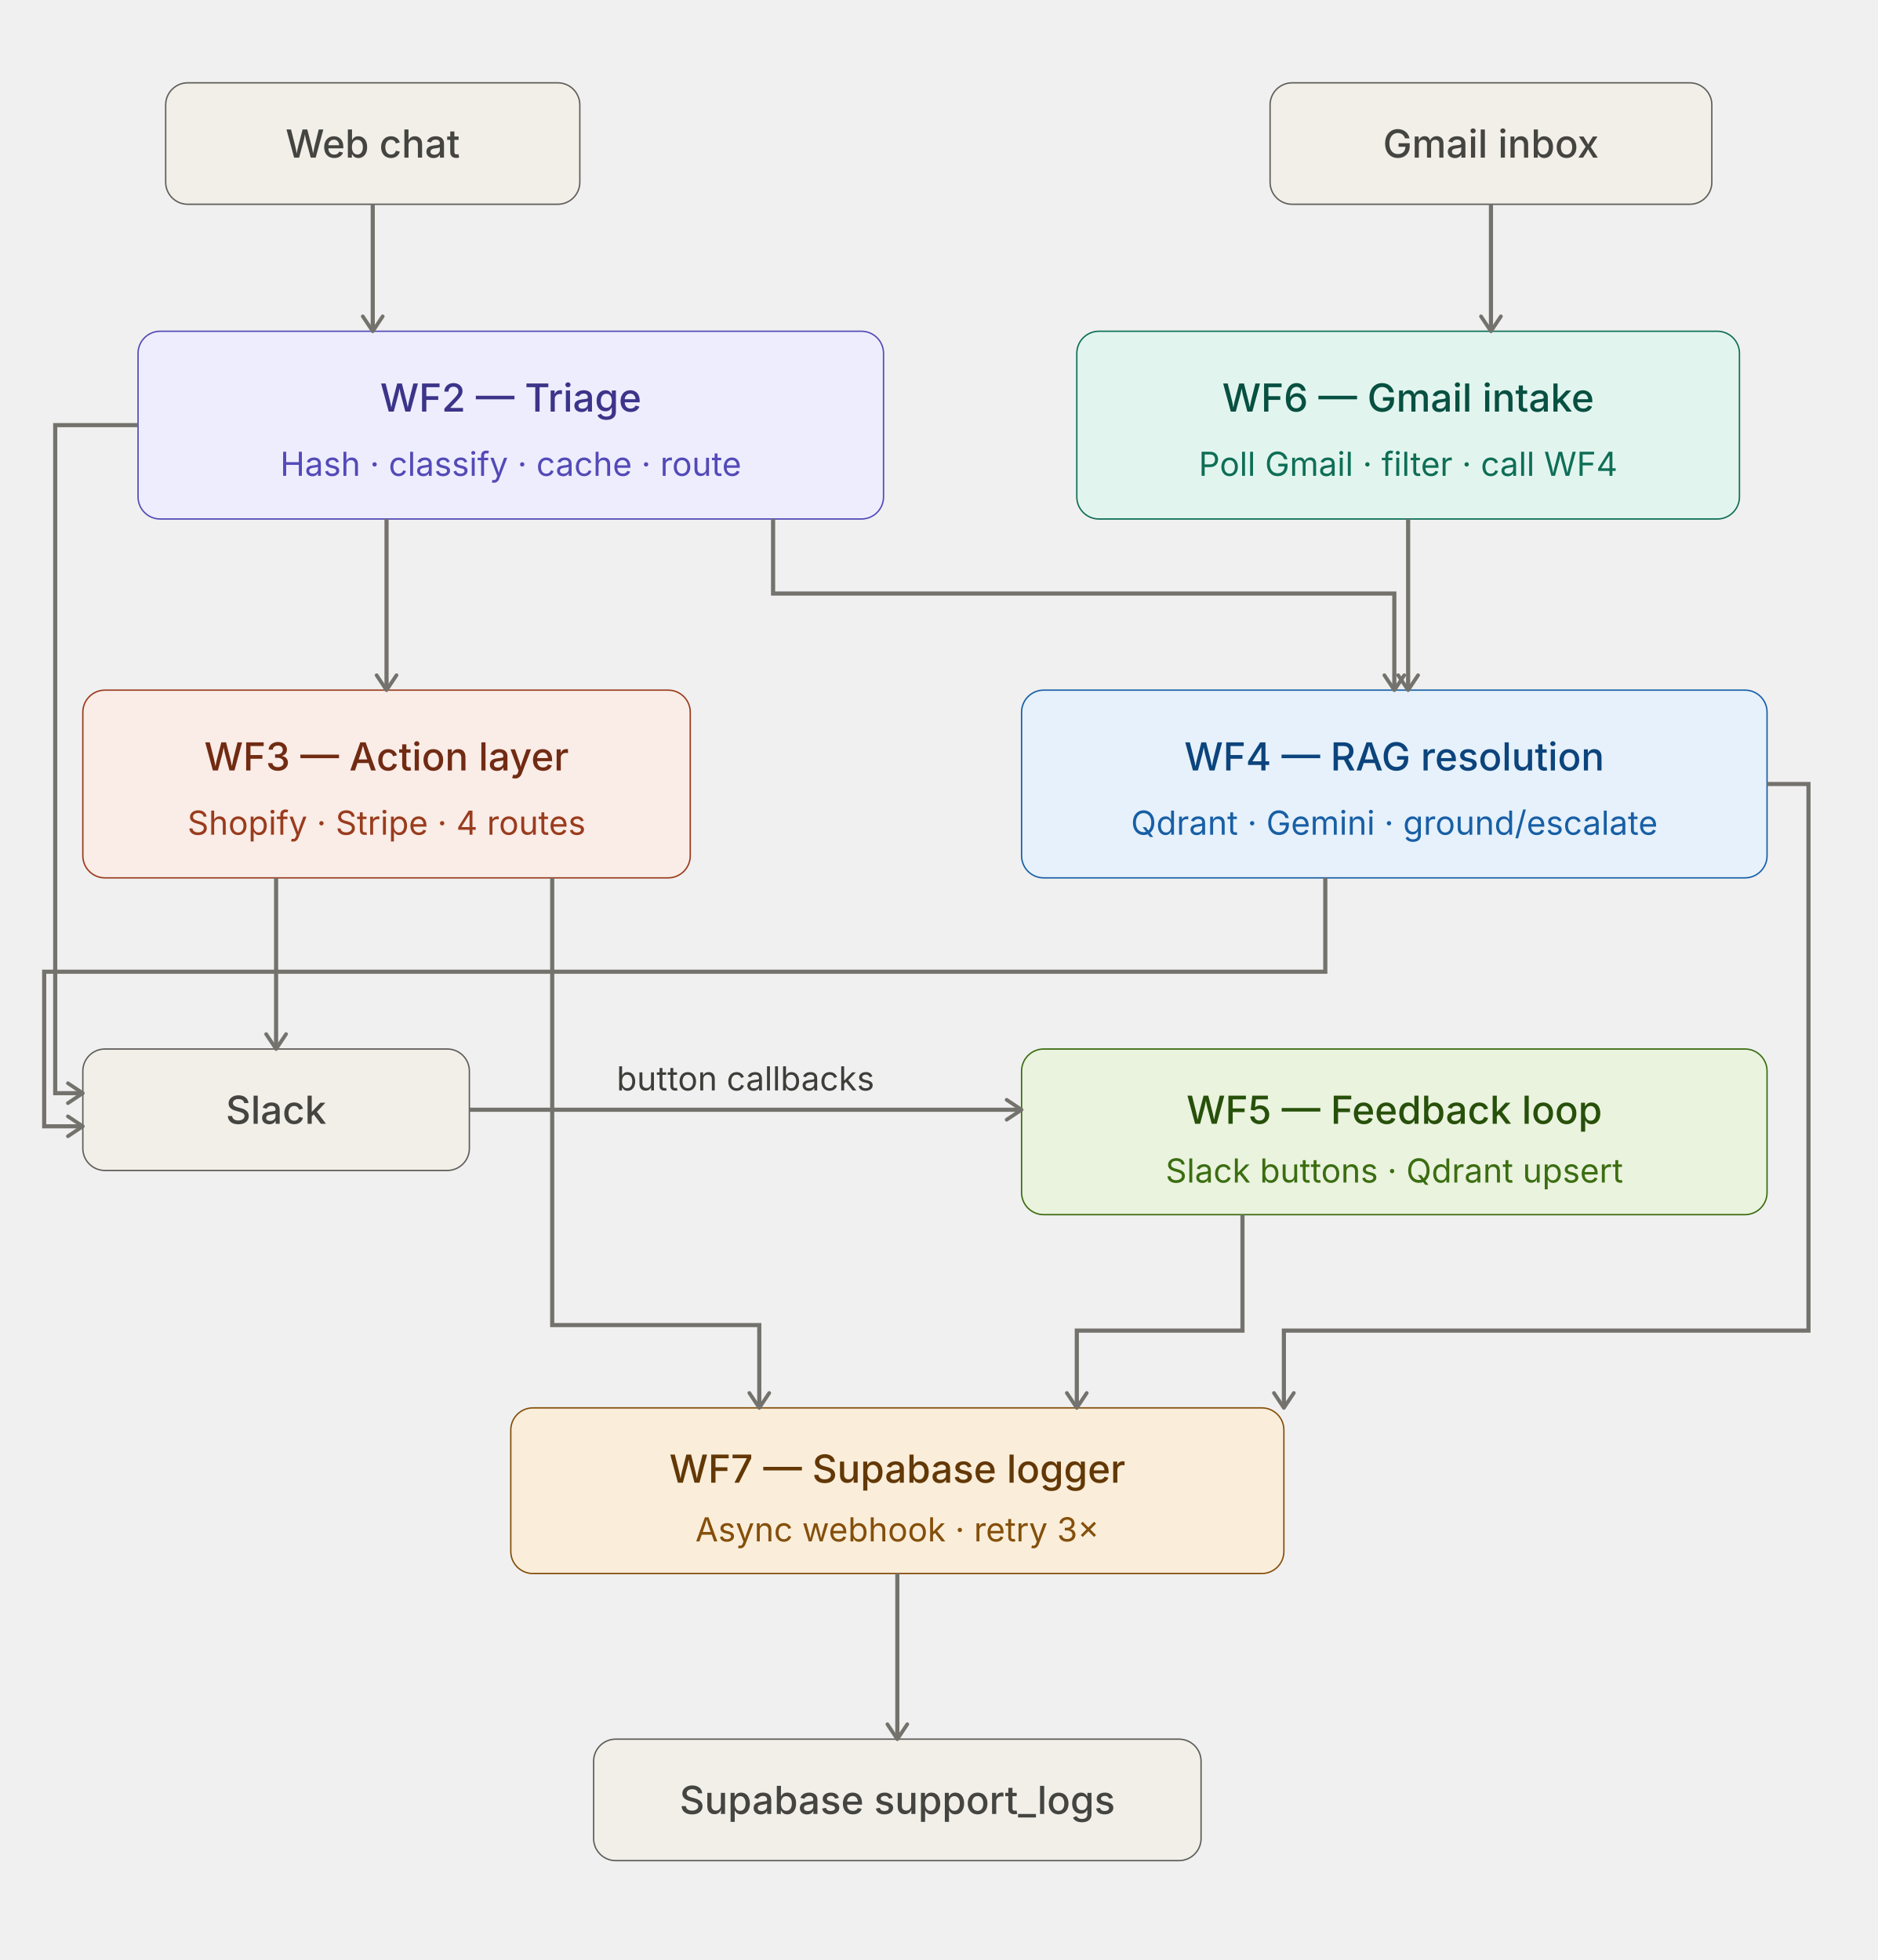
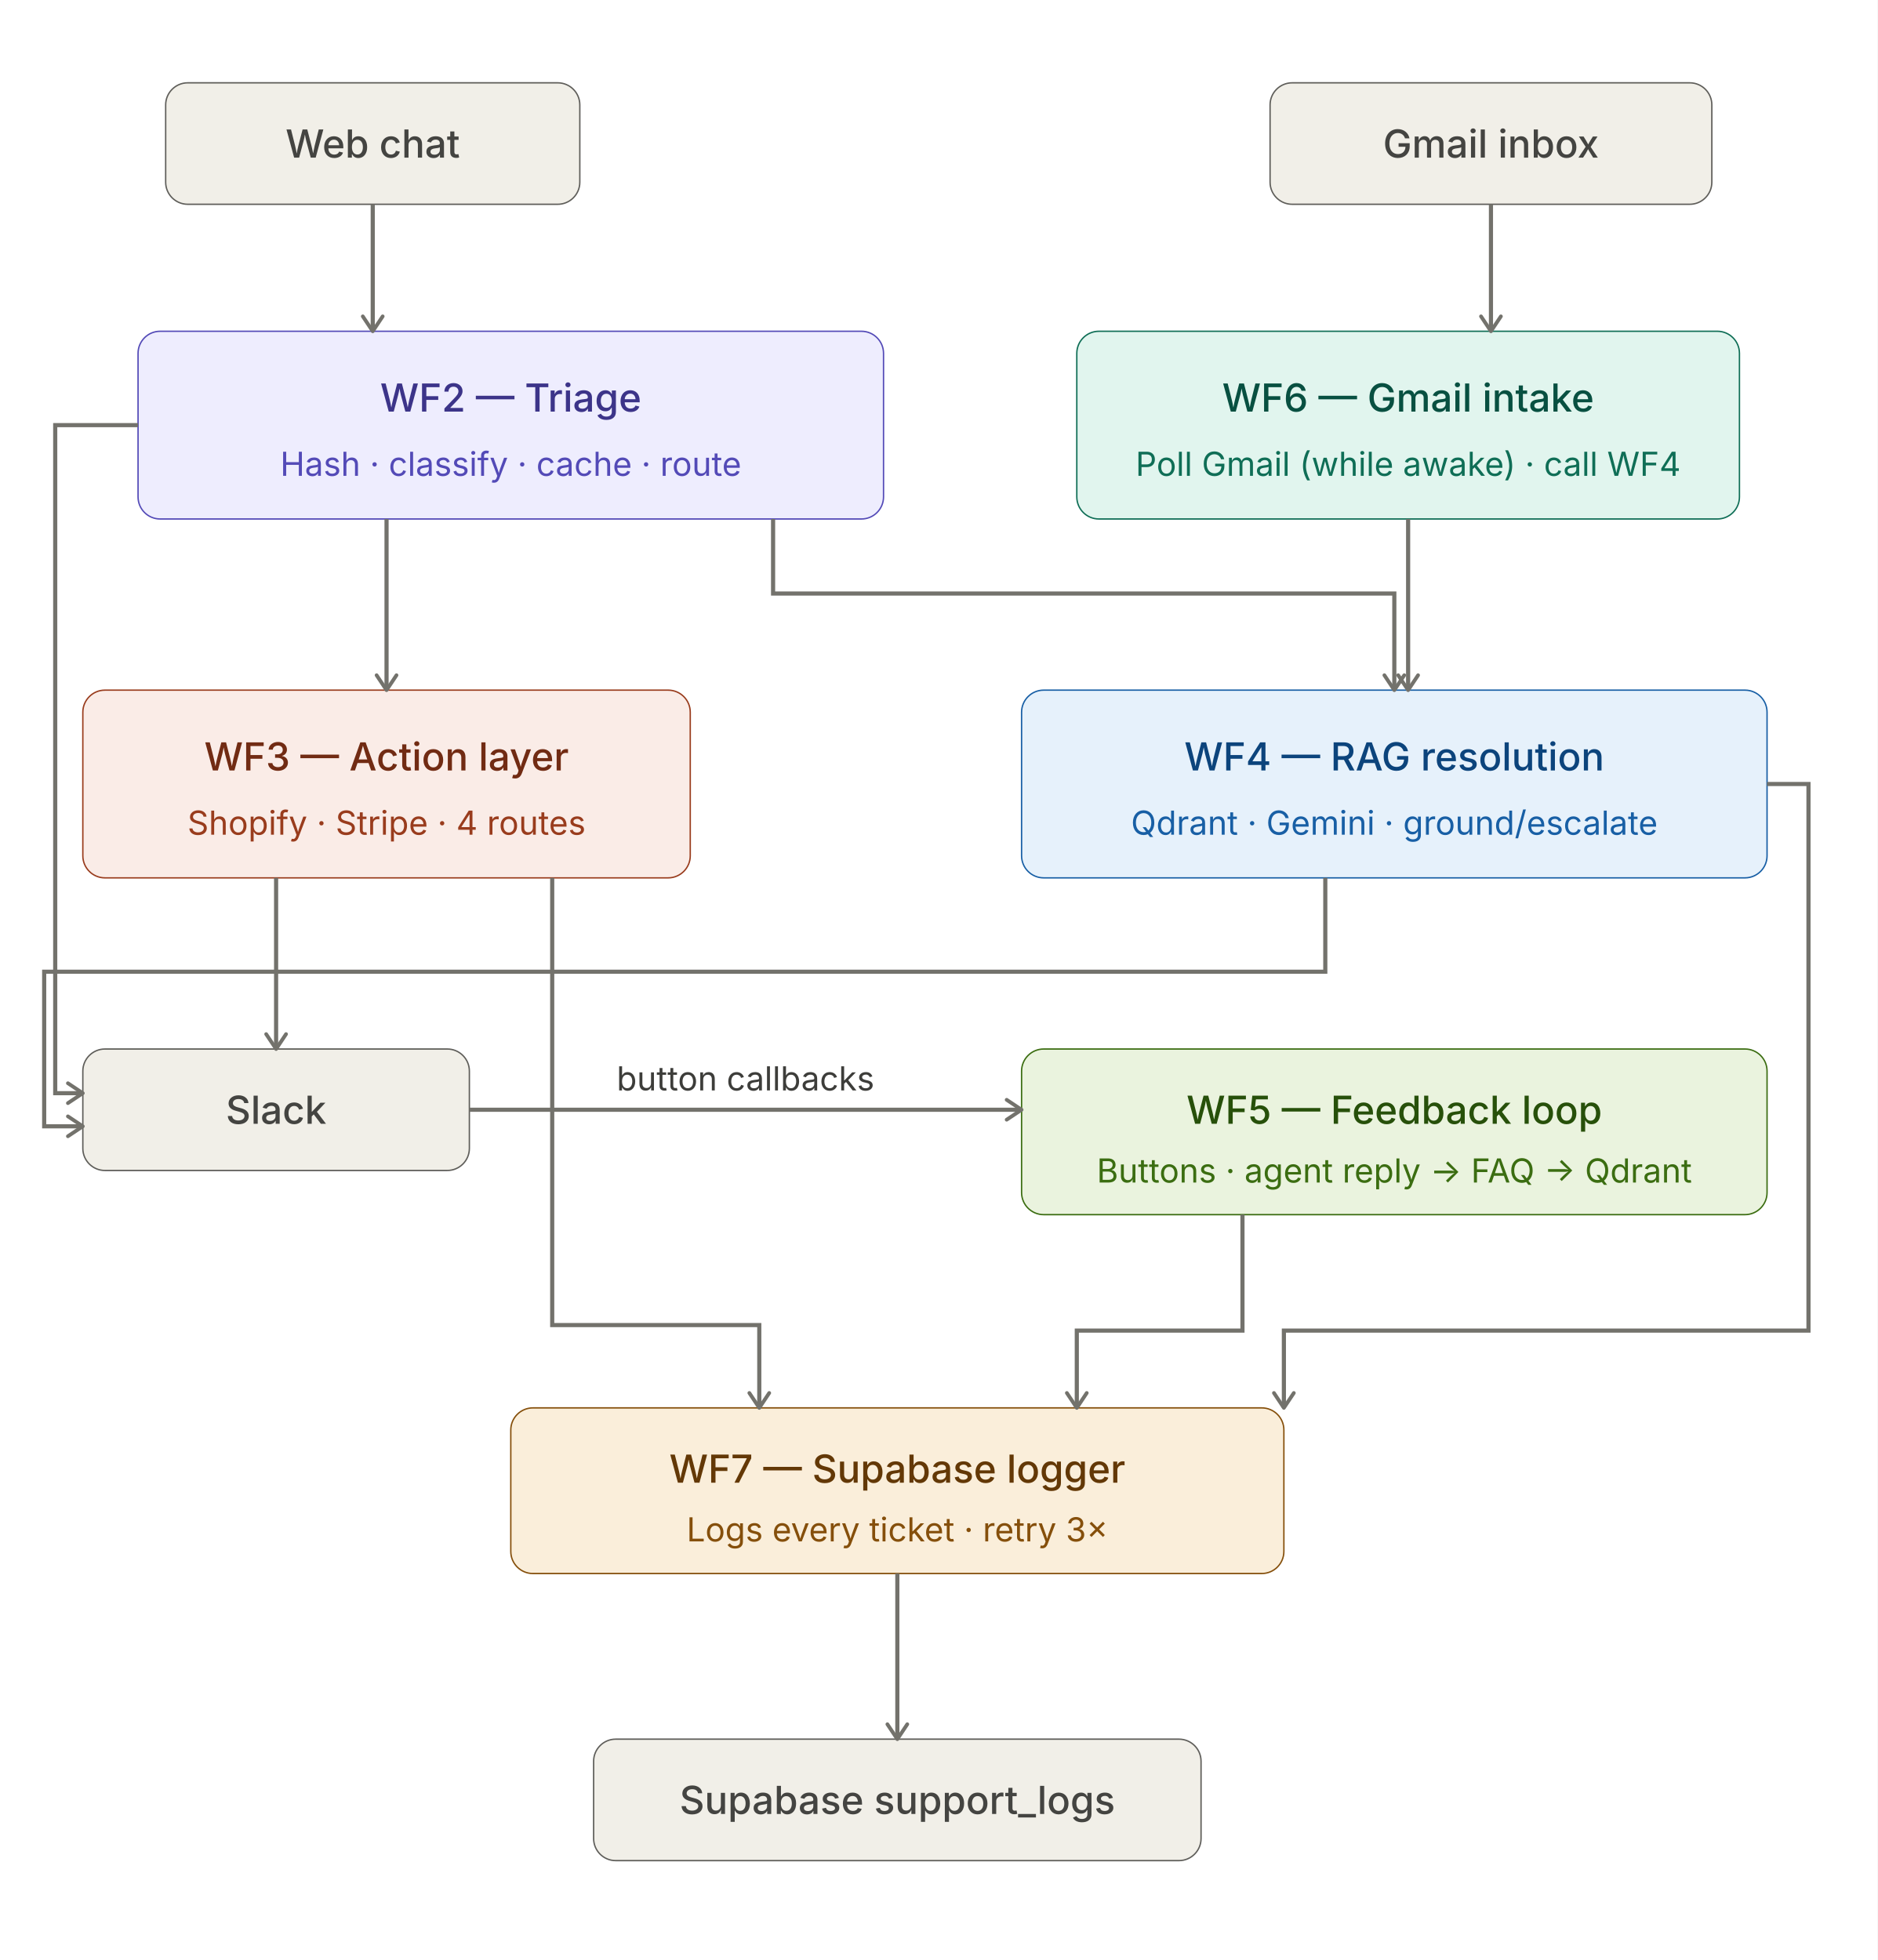
<svg xmlns="http://www.w3.org/2000/svg" width="100%" viewBox="0 0 680 710" role="img" style="">
  <defs>
    <marker id="arrow" viewBox="0 0 10 10" refX="8" refY="5" markerWidth="6" markerHeight="6" orient="auto-start-reverse">
-       <path d="M2 1L8 5L2 9" fill="none" stroke="context-stroke" stroke-width="1.5" stroke-linecap="round" stroke-linejoin="round" />
+       <path d="M2 1L8 5L2 9" fill="none" stroke="rgb(115, 114, 108)" stroke-width="1.5" stroke-linecap="round" stroke-linejoin="round" />
    </marker>
  </defs>
+   <rect x="0" y="0" width="680" height="710" fill="#ffffff" />
  <g style="fill:rgb(0, 0, 0);stroke:none;color:rgb(0, 0, 0);stroke-width:1px;stroke-linecap:butt;stroke-linejoin:miter;opacity:1;font-family:&quot;Anthropic Sans&quot;, -apple-system, BlinkMacSystemFont, &quot;Segoe UI&quot;, sans-serif;font-size:16px;font-weight:400;text-anchor:start;dominant-baseline:auto">
    <rect x="60" y="30" width="150" height="44" rx="8" stroke-width="0.5" style="fill:rgb(241, 239, 232);stroke:rgb(95, 94, 90);color:rgb(0, 0, 0);stroke-width:0.5px;stroke-linecap:butt;stroke-linejoin:miter;opacity:1;font-family:&quot;Anthropic Sans&quot;, -apple-system, BlinkMacSystemFont, &quot;Segoe UI&quot;, sans-serif;font-size:16px;font-weight:400;text-anchor:start;dominant-baseline:auto" />
    <text x="135" y="52" text-anchor="middle" dominant-baseline="central" style="fill:rgb(68, 68, 65);stroke:none;color:rgb(0, 0, 0);stroke-width:1px;stroke-linecap:butt;stroke-linejoin:miter;opacity:1;font-family:&quot;Anthropic Sans&quot;, -apple-system, BlinkMacSystemFont, &quot;Segoe UI&quot;, sans-serif;font-size:14px;font-weight:500;text-anchor:middle;dominant-baseline:central">Web chat</text>
  </g>
  <g style="fill:rgb(0, 0, 0);stroke:none;color:rgb(0, 0, 0);stroke-width:1px;stroke-linecap:butt;stroke-linejoin:miter;opacity:1;font-family:&quot;Anthropic Sans&quot;, -apple-system, BlinkMacSystemFont, &quot;Segoe UI&quot;, sans-serif;font-size:16px;font-weight:400;text-anchor:start;dominant-baseline:auto">
    <rect x="460" y="30" width="160" height="44" rx="8" stroke-width="0.5" style="fill:rgb(241, 239, 232);stroke:rgb(95, 94, 90);color:rgb(0, 0, 0);stroke-width:0.5px;stroke-linecap:butt;stroke-linejoin:miter;opacity:1;font-family:&quot;Anthropic Sans&quot;, -apple-system, BlinkMacSystemFont, &quot;Segoe UI&quot;, sans-serif;font-size:16px;font-weight:400;text-anchor:start;dominant-baseline:auto" />
    <text x="540" y="52" text-anchor="middle" dominant-baseline="central" style="fill:rgb(68, 68, 65);stroke:none;color:rgb(0, 0, 0);stroke-width:1px;stroke-linecap:butt;stroke-linejoin:miter;opacity:1;font-family:&quot;Anthropic Sans&quot;, -apple-system, BlinkMacSystemFont, &quot;Segoe UI&quot;, sans-serif;font-size:14px;font-weight:500;text-anchor:middle;dominant-baseline:central">Gmail inbox</text>
  </g>
  <g style="fill:rgb(0, 0, 0);stroke:none;color:rgb(0, 0, 0);stroke-width:1px;stroke-linecap:butt;stroke-linejoin:miter;opacity:1;font-family:&quot;Anthropic Sans&quot;, -apple-system, BlinkMacSystemFont, &quot;Segoe UI&quot;, sans-serif;font-size:16px;font-weight:400;text-anchor:start;dominant-baseline:auto">
    <rect x="50" y="120" width="270" height="68" rx="8" stroke-width="0.5" style="fill:rgb(238, 237, 254);stroke:rgb(83, 74, 183);color:rgb(0, 0, 0);stroke-width:0.5px;stroke-linecap:butt;stroke-linejoin:miter;opacity:1;font-family:&quot;Anthropic Sans&quot;, -apple-system, BlinkMacSystemFont, &quot;Segoe UI&quot;, sans-serif;font-size:16px;font-weight:400;text-anchor:start;dominant-baseline:auto" />
    <text x="185" y="144" text-anchor="middle" dominant-baseline="central" style="fill:rgb(60, 52, 137);stroke:none;color:rgb(0, 0, 0);stroke-width:1px;stroke-linecap:butt;stroke-linejoin:miter;opacity:1;font-family:&quot;Anthropic Sans&quot;, -apple-system, BlinkMacSystemFont, &quot;Segoe UI&quot;, sans-serif;font-size:14px;font-weight:500;text-anchor:middle;dominant-baseline:central">WF2 — Triage</text>
    <text x="185" y="168" text-anchor="middle" dominant-baseline="central" style="fill:rgb(83, 74, 183);stroke:none;color:rgb(0, 0, 0);stroke-width:1px;stroke-linecap:butt;stroke-linejoin:miter;opacity:1;font-family:&quot;Anthropic Sans&quot;, -apple-system, BlinkMacSystemFont, &quot;Segoe UI&quot;, sans-serif;font-size:12px;font-weight:400;text-anchor:middle;dominant-baseline:central">Hash · classify · cache · route</text>
  </g>
  <g style="fill:rgb(0, 0, 0);stroke:none;color:rgb(0, 0, 0);stroke-width:1px;stroke-linecap:butt;stroke-linejoin:miter;opacity:1;font-family:&quot;Anthropic Sans&quot;, -apple-system, BlinkMacSystemFont, &quot;Segoe UI&quot;, sans-serif;font-size:16px;font-weight:400;text-anchor:start;dominant-baseline:auto">
    <rect x="390" y="120" width="240" height="68" rx="8" stroke-width="0.5" style="fill:rgb(225, 245, 238);stroke:rgb(15, 110, 86);color:rgb(0, 0, 0);stroke-width:0.5px;stroke-linecap:butt;stroke-linejoin:miter;opacity:1;font-family:&quot;Anthropic Sans&quot;, -apple-system, BlinkMacSystemFont, &quot;Segoe UI&quot;, sans-serif;font-size:16px;font-weight:400;text-anchor:start;dominant-baseline:auto" />
    <text x="510" y="144" text-anchor="middle" dominant-baseline="central" style="fill:rgb(8, 80, 65);stroke:none;color:rgb(0, 0, 0);stroke-width:1px;stroke-linecap:butt;stroke-linejoin:miter;opacity:1;font-family:&quot;Anthropic Sans&quot;, -apple-system, BlinkMacSystemFont, &quot;Segoe UI&quot;, sans-serif;font-size:14px;font-weight:500;text-anchor:middle;dominant-baseline:central">WF6 — Gmail intake</text>
-     <text x="510" y="168" text-anchor="middle" dominant-baseline="central" style="fill:rgb(15, 110, 86);stroke:none;color:rgb(0, 0, 0);stroke-width:1px;stroke-linecap:butt;stroke-linejoin:miter;opacity:1;font-family:&quot;Anthropic Sans&quot;, -apple-system, BlinkMacSystemFont, &quot;Segoe UI&quot;, sans-serif;font-size:12px;font-weight:400;text-anchor:middle;dominant-baseline:central">Poll Gmail · filter · call WF4</text>
+     <text x="510" y="168" text-anchor="middle" dominant-baseline="central" style="fill:rgb(15, 110, 86);stroke:none;color:rgb(0, 0, 0);stroke-width:1px;stroke-linecap:butt;stroke-linejoin:miter;opacity:1;font-family:&quot;Anthropic Sans&quot;, -apple-system, BlinkMacSystemFont, &quot;Segoe UI&quot;, sans-serif;font-size:12px;font-weight:400;text-anchor:middle;dominant-baseline:central">Poll Gmail (while awake) · call WF4</text>
  </g>
  <g style="fill:rgb(0, 0, 0);stroke:none;color:rgb(0, 0, 0);stroke-width:1px;stroke-linecap:butt;stroke-linejoin:miter;opacity:1;font-family:&quot;Anthropic Sans&quot;, -apple-system, BlinkMacSystemFont, &quot;Segoe UI&quot;, sans-serif;font-size:16px;font-weight:400;text-anchor:start;dominant-baseline:auto">
    <rect x="30" y="250" width="220" height="68" rx="8" stroke-width="0.5" style="fill:rgb(250, 236, 231);stroke:rgb(153, 60, 29);color:rgb(0, 0, 0);stroke-width:0.5px;stroke-linecap:butt;stroke-linejoin:miter;opacity:1;font-family:&quot;Anthropic Sans&quot;, -apple-system, BlinkMacSystemFont, &quot;Segoe UI&quot;, sans-serif;font-size:16px;font-weight:400;text-anchor:start;dominant-baseline:auto" />
    <text x="140" y="274" text-anchor="middle" dominant-baseline="central" style="fill:rgb(113, 43, 19);stroke:none;color:rgb(0, 0, 0);stroke-width:1px;stroke-linecap:butt;stroke-linejoin:miter;opacity:1;font-family:&quot;Anthropic Sans&quot;, -apple-system, BlinkMacSystemFont, &quot;Segoe UI&quot;, sans-serif;font-size:14px;font-weight:500;text-anchor:middle;dominant-baseline:central">WF3 — Action layer</text>
    <text x="140" y="298" text-anchor="middle" dominant-baseline="central" style="fill:rgb(153, 60, 29);stroke:none;color:rgb(0, 0, 0);stroke-width:1px;stroke-linecap:butt;stroke-linejoin:miter;opacity:1;font-family:&quot;Anthropic Sans&quot;, -apple-system, BlinkMacSystemFont, &quot;Segoe UI&quot;, sans-serif;font-size:12px;font-weight:400;text-anchor:middle;dominant-baseline:central">Shopify · Stripe · 4 routes</text>
  </g>
  <g style="fill:rgb(0, 0, 0);stroke:none;color:rgb(0, 0, 0);stroke-width:1px;stroke-linecap:butt;stroke-linejoin:miter;opacity:1;font-family:&quot;Anthropic Sans&quot;, -apple-system, BlinkMacSystemFont, &quot;Segoe UI&quot;, sans-serif;font-size:16px;font-weight:400;text-anchor:start;dominant-baseline:auto">
    <rect x="370" y="250" width="270" height="68" rx="8" stroke-width="0.5" style="fill:rgb(230, 241, 251);stroke:rgb(24, 95, 165);color:rgb(0, 0, 0);stroke-width:0.5px;stroke-linecap:butt;stroke-linejoin:miter;opacity:1;font-family:&quot;Anthropic Sans&quot;, -apple-system, BlinkMacSystemFont, &quot;Segoe UI&quot;, sans-serif;font-size:16px;font-weight:400;text-anchor:start;dominant-baseline:auto" />
    <text x="505" y="274" text-anchor="middle" dominant-baseline="central" style="fill:rgb(12, 68, 124);stroke:none;color:rgb(0, 0, 0);stroke-width:1px;stroke-linecap:butt;stroke-linejoin:miter;opacity:1;font-family:&quot;Anthropic Sans&quot;, -apple-system, BlinkMacSystemFont, &quot;Segoe UI&quot;, sans-serif;font-size:14px;font-weight:500;text-anchor:middle;dominant-baseline:central">WF4 — RAG resolution</text>
    <text x="505" y="298" text-anchor="middle" dominant-baseline="central" style="fill:rgb(24, 95, 165);stroke:none;color:rgb(0, 0, 0);stroke-width:1px;stroke-linecap:butt;stroke-linejoin:miter;opacity:1;font-family:&quot;Anthropic Sans&quot;, -apple-system, BlinkMacSystemFont, &quot;Segoe UI&quot;, sans-serif;font-size:12px;font-weight:400;text-anchor:middle;dominant-baseline:central">Qdrant · Gemini · ground/escalate</text>
  </g>
  <g style="fill:rgb(0, 0, 0);stroke:none;color:rgb(0, 0, 0);stroke-width:1px;stroke-linecap:butt;stroke-linejoin:miter;opacity:1;font-family:&quot;Anthropic Sans&quot;, -apple-system, BlinkMacSystemFont, &quot;Segoe UI&quot;, sans-serif;font-size:16px;font-weight:400;text-anchor:start;dominant-baseline:auto">
    <rect x="30" y="380" width="140" height="44" rx="8" stroke-width="0.5" style="fill:rgb(241, 239, 232);stroke:rgb(95, 94, 90);color:rgb(0, 0, 0);stroke-width:0.5px;stroke-linecap:butt;stroke-linejoin:miter;opacity:1;font-family:&quot;Anthropic Sans&quot;, -apple-system, BlinkMacSystemFont, &quot;Segoe UI&quot;, sans-serif;font-size:16px;font-weight:400;text-anchor:start;dominant-baseline:auto" />
    <text x="100" y="402" text-anchor="middle" dominant-baseline="central" style="fill:rgb(68, 68, 65);stroke:none;color:rgb(0, 0, 0);stroke-width:1px;stroke-linecap:butt;stroke-linejoin:miter;opacity:1;font-family:&quot;Anthropic Sans&quot;, -apple-system, BlinkMacSystemFont, &quot;Segoe UI&quot;, sans-serif;font-size:14px;font-weight:500;text-anchor:middle;dominant-baseline:central">Slack</text>
  </g>
  <g style="fill:rgb(0, 0, 0);stroke:none;color:rgb(0, 0, 0);stroke-width:1px;stroke-linecap:butt;stroke-linejoin:miter;opacity:1;font-family:&quot;Anthropic Sans&quot;, -apple-system, BlinkMacSystemFont, &quot;Segoe UI&quot;, sans-serif;font-size:16px;font-weight:400;text-anchor:start;dominant-baseline:auto">
    <rect x="370" y="380" width="270" height="60" rx="8" stroke-width="0.5" style="fill:rgb(234, 243, 222);stroke:rgb(59, 109, 17);color:rgb(0, 0, 0);stroke-width:0.5px;stroke-linecap:butt;stroke-linejoin:miter;opacity:1;font-family:&quot;Anthropic Sans&quot;, -apple-system, BlinkMacSystemFont, &quot;Segoe UI&quot;, sans-serif;font-size:16px;font-weight:400;text-anchor:start;dominant-baseline:auto" />
    <text x="505" y="402" text-anchor="middle" dominant-baseline="central" style="fill:rgb(39, 80, 10);stroke:none;color:rgb(0, 0, 0);stroke-width:1px;stroke-linecap:butt;stroke-linejoin:miter;opacity:1;font-family:&quot;Anthropic Sans&quot;, -apple-system, BlinkMacSystemFont, &quot;Segoe UI&quot;, sans-serif;font-size:14px;font-weight:500;text-anchor:middle;dominant-baseline:central">WF5 — Feedback loop</text>
-     <text x="505" y="424" text-anchor="middle" dominant-baseline="central" style="fill:rgb(59, 109, 17);stroke:none;color:rgb(0, 0, 0);stroke-width:1px;stroke-linecap:butt;stroke-linejoin:miter;opacity:1;font-family:&quot;Anthropic Sans&quot;, -apple-system, BlinkMacSystemFont, &quot;Segoe UI&quot;, sans-serif;font-size:12px;font-weight:400;text-anchor:middle;dominant-baseline:central">Slack buttons · Qdrant upsert</text>
+     <text x="505" y="424" text-anchor="middle" dominant-baseline="central" style="fill:rgb(59, 109, 17);stroke:none;color:rgb(0, 0, 0);stroke-width:1px;stroke-linecap:butt;stroke-linejoin:miter;opacity:1;font-family:&quot;Anthropic Sans&quot;, -apple-system, BlinkMacSystemFont, &quot;Segoe UI&quot;, sans-serif;font-size:12px;font-weight:400;text-anchor:middle;dominant-baseline:central">Buttons · agent reply → FAQ → Qdrant</text>
  </g>
  <g style="fill:rgb(0, 0, 0);stroke:none;color:rgb(0, 0, 0);stroke-width:1px;stroke-linecap:butt;stroke-linejoin:miter;opacity:1;font-family:&quot;Anthropic Sans&quot;, -apple-system, BlinkMacSystemFont, &quot;Segoe UI&quot;, sans-serif;font-size:16px;font-weight:400;text-anchor:start;dominant-baseline:auto">
    <rect x="185" y="510" width="280" height="60" rx="8" stroke-width="0.5" style="fill:rgb(250, 238, 218);stroke:rgb(133, 79, 11);color:rgb(0, 0, 0);stroke-width:0.5px;stroke-linecap:butt;stroke-linejoin:miter;opacity:1;font-family:&quot;Anthropic Sans&quot;, -apple-system, BlinkMacSystemFont, &quot;Segoe UI&quot;, sans-serif;font-size:16px;font-weight:400;text-anchor:start;dominant-baseline:auto" />
    <text x="325" y="532" text-anchor="middle" dominant-baseline="central" style="fill:rgb(99, 56, 6);stroke:none;color:rgb(0, 0, 0);stroke-width:1px;stroke-linecap:butt;stroke-linejoin:miter;opacity:1;font-family:&quot;Anthropic Sans&quot;, -apple-system, BlinkMacSystemFont, &quot;Segoe UI&quot;, sans-serif;font-size:14px;font-weight:500;text-anchor:middle;dominant-baseline:central">WF7 — Supabase logger</text>
-     <text x="325" y="554" text-anchor="middle" dominant-baseline="central" style="fill:rgb(133, 79, 11);stroke:none;color:rgb(0, 0, 0);stroke-width:1px;stroke-linecap:butt;stroke-linejoin:miter;opacity:1;font-family:&quot;Anthropic Sans&quot;, -apple-system, BlinkMacSystemFont, &quot;Segoe UI&quot;, sans-serif;font-size:12px;font-weight:400;text-anchor:middle;dominant-baseline:central">Async webhook · retry 3×</text>
+     <text x="325" y="554" text-anchor="middle" dominant-baseline="central" style="fill:rgb(133, 79, 11);stroke:none;color:rgb(0, 0, 0);stroke-width:1px;stroke-linecap:butt;stroke-linejoin:miter;opacity:1;font-family:&quot;Anthropic Sans&quot;, -apple-system, BlinkMacSystemFont, &quot;Segoe UI&quot;, sans-serif;font-size:12px;font-weight:400;text-anchor:middle;dominant-baseline:central">Logs every ticket · retry 3×</text>
  </g>
  <g style="fill:rgb(0, 0, 0);stroke:none;color:rgb(0, 0, 0);stroke-width:1px;stroke-linecap:butt;stroke-linejoin:miter;opacity:1;font-family:&quot;Anthropic Sans&quot;, -apple-system, BlinkMacSystemFont, &quot;Segoe UI&quot;, sans-serif;font-size:16px;font-weight:400;text-anchor:start;dominant-baseline:auto">
    <rect x="215" y="630" width="220" height="44" rx="8" stroke-width="0.5" style="fill:rgb(241, 239, 232);stroke:rgb(95, 94, 90);color:rgb(0, 0, 0);stroke-width:0.5px;stroke-linecap:butt;stroke-linejoin:miter;opacity:1;font-family:&quot;Anthropic Sans&quot;, -apple-system, BlinkMacSystemFont, &quot;Segoe UI&quot;, sans-serif;font-size:16px;font-weight:400;text-anchor:start;dominant-baseline:auto" />
    <text x="325" y="652" text-anchor="middle" dominant-baseline="central" style="fill:rgb(68, 68, 65);stroke:none;color:rgb(0, 0, 0);stroke-width:1px;stroke-linecap:butt;stroke-linejoin:miter;opacity:1;font-family:&quot;Anthropic Sans&quot;, -apple-system, BlinkMacSystemFont, &quot;Segoe UI&quot;, sans-serif;font-size:14px;font-weight:500;text-anchor:middle;dominant-baseline:central">Supabase support_logs</text>
  </g>
  <line x1="135" y1="74" x2="135" y2="120" marker-end="url(#arrow)" style="fill:none;stroke:rgb(115, 114, 108);color:rgb(0, 0, 0);stroke-width:1.5px;stroke-linecap:butt;stroke-linejoin:miter;opacity:1;font-family:&quot;Anthropic Sans&quot;, -apple-system, BlinkMacSystemFont, &quot;Segoe UI&quot;, sans-serif;font-size:16px;font-weight:400;text-anchor:start;dominant-baseline:auto" />
  <line x1="540" y1="74" x2="540" y2="120" marker-end="url(#arrow)" style="fill:none;stroke:rgb(115, 114, 108);color:rgb(0, 0, 0);stroke-width:1.5px;stroke-linecap:butt;stroke-linejoin:miter;opacity:1;font-family:&quot;Anthropic Sans&quot;, -apple-system, BlinkMacSystemFont, &quot;Segoe UI&quot;, sans-serif;font-size:16px;font-weight:400;text-anchor:start;dominant-baseline:auto" />
  <line x1="140" y1="188" x2="140" y2="250" marker-end="url(#arrow)" style="fill:none;stroke:rgb(115, 114, 108);color:rgb(0, 0, 0);stroke-width:1.5px;stroke-linecap:butt;stroke-linejoin:miter;opacity:1;font-family:&quot;Anthropic Sans&quot;, -apple-system, BlinkMacSystemFont, &quot;Segoe UI&quot;, sans-serif;font-size:16px;font-weight:400;text-anchor:start;dominant-baseline:auto" />
  <path d="M 280 188 L 280 215 L 505 215 L 505 250" fill="none" marker-end="url(#arrow)" style="fill:none;stroke:rgb(115, 114, 108);color:rgb(0, 0, 0);stroke-width:1.5px;stroke-linecap:butt;stroke-linejoin:miter;opacity:1;font-family:&quot;Anthropic Sans&quot;, -apple-system, BlinkMacSystemFont, &quot;Segoe UI&quot;, sans-serif;font-size:16px;font-weight:400;text-anchor:start;dominant-baseline:auto" />
  <path d="M 50 154 L 20 154 L 20 396 L 30 396" fill="none" marker-end="url(#arrow)" style="fill:none;stroke:rgb(115, 114, 108);color:rgb(0, 0, 0);stroke-width:1.5px;stroke-linecap:butt;stroke-linejoin:miter;opacity:1;font-family:&quot;Anthropic Sans&quot;, -apple-system, BlinkMacSystemFont, &quot;Segoe UI&quot;, sans-serif;font-size:16px;font-weight:400;text-anchor:start;dominant-baseline:auto" />
  <line x1="510" y1="188" x2="510" y2="250" marker-end="url(#arrow)" style="fill:none;stroke:rgb(115, 114, 108);color:rgb(0, 0, 0);stroke-width:1.5px;stroke-linecap:butt;stroke-linejoin:miter;opacity:1;font-family:&quot;Anthropic Sans&quot;, -apple-system, BlinkMacSystemFont, &quot;Segoe UI&quot;, sans-serif;font-size:16px;font-weight:400;text-anchor:start;dominant-baseline:auto" />
  <line x1="100" y1="318" x2="100" y2="380" marker-end="url(#arrow)" style="fill:none;stroke:rgb(115, 114, 108);color:rgb(0, 0, 0);stroke-width:1.5px;stroke-linecap:butt;stroke-linejoin:miter;opacity:1;font-family:&quot;Anthropic Sans&quot;, -apple-system, BlinkMacSystemFont, &quot;Segoe UI&quot;, sans-serif;font-size:16px;font-weight:400;text-anchor:start;dominant-baseline:auto" />
  <path d="M 480 318 L 480 352 L 16 352 L 16 408 L 30 408" fill="none" marker-end="url(#arrow)" style="fill:none;stroke:rgb(115, 114, 108);color:rgb(0, 0, 0);stroke-width:1.5px;stroke-linecap:butt;stroke-linejoin:miter;opacity:1;font-family:&quot;Anthropic Sans&quot;, -apple-system, BlinkMacSystemFont, &quot;Segoe UI&quot;, sans-serif;font-size:16px;font-weight:400;text-anchor:start;dominant-baseline:auto" />
  <path d="M 200 318 L 200 480 L 275 480 L 275 510" fill="none" marker-end="url(#arrow)" style="fill:none;stroke:rgb(115, 114, 108);color:rgb(0, 0, 0);stroke-width:1.5px;stroke-linecap:butt;stroke-linejoin:miter;opacity:1;font-family:&quot;Anthropic Sans&quot;, -apple-system, BlinkMacSystemFont, &quot;Segoe UI&quot;, sans-serif;font-size:16px;font-weight:400;text-anchor:start;dominant-baseline:auto" />
  <path d="M 640 284 L 655 284 L 655 482 L 465 482 L 465 510" fill="none" marker-end="url(#arrow)" style="fill:none;stroke:rgb(115, 114, 108);color:rgb(0, 0, 0);stroke-width:1.5px;stroke-linecap:butt;stroke-linejoin:miter;opacity:1;font-family:&quot;Anthropic Sans&quot;, -apple-system, BlinkMacSystemFont, &quot;Segoe UI&quot;, sans-serif;font-size:16px;font-weight:400;text-anchor:start;dominant-baseline:auto" />
  <line x1="170" y1="402" x2="370" y2="402" marker-end="url(#arrow)" style="fill:none;stroke:rgb(115, 114, 108);color:rgb(0, 0, 0);stroke-width:1.5px;stroke-linecap:butt;stroke-linejoin:miter;opacity:1;font-family:&quot;Anthropic Sans&quot;, -apple-system, BlinkMacSystemFont, &quot;Segoe UI&quot;, sans-serif;font-size:16px;font-weight:400;text-anchor:start;dominant-baseline:auto" />
  <path d="M 450 440 L 450 482 L 390 482 L 390 510" fill="none" marker-end="url(#arrow)" style="fill:none;stroke:rgb(115, 114, 108);color:rgb(0, 0, 0);stroke-width:1.5px;stroke-linecap:butt;stroke-linejoin:miter;opacity:1;font-family:&quot;Anthropic Sans&quot;, -apple-system, BlinkMacSystemFont, &quot;Segoe UI&quot;, sans-serif;font-size:16px;font-weight:400;text-anchor:start;dominant-baseline:auto" />
  <line x1="325" y1="570" x2="325" y2="630" marker-end="url(#arrow)" style="fill:none;stroke:rgb(115, 114, 108);color:rgb(0, 0, 0);stroke-width:1.5px;stroke-linecap:butt;stroke-linejoin:miter;opacity:1;font-family:&quot;Anthropic Sans&quot;, -apple-system, BlinkMacSystemFont, &quot;Segoe UI&quot;, sans-serif;font-size:16px;font-weight:400;text-anchor:start;dominant-baseline:auto" />
  <text x="270" y="395" text-anchor="middle" style="fill:rgb(61, 61, 58);stroke:none;color:rgb(0, 0, 0);stroke-width:1px;stroke-linecap:butt;stroke-linejoin:miter;opacity:1;font-family:&quot;Anthropic Sans&quot;, -apple-system, BlinkMacSystemFont, &quot;Segoe UI&quot;, sans-serif;font-size:12px;font-weight:400;text-anchor:middle;dominant-baseline:auto">button callbacks</text>
</svg>
